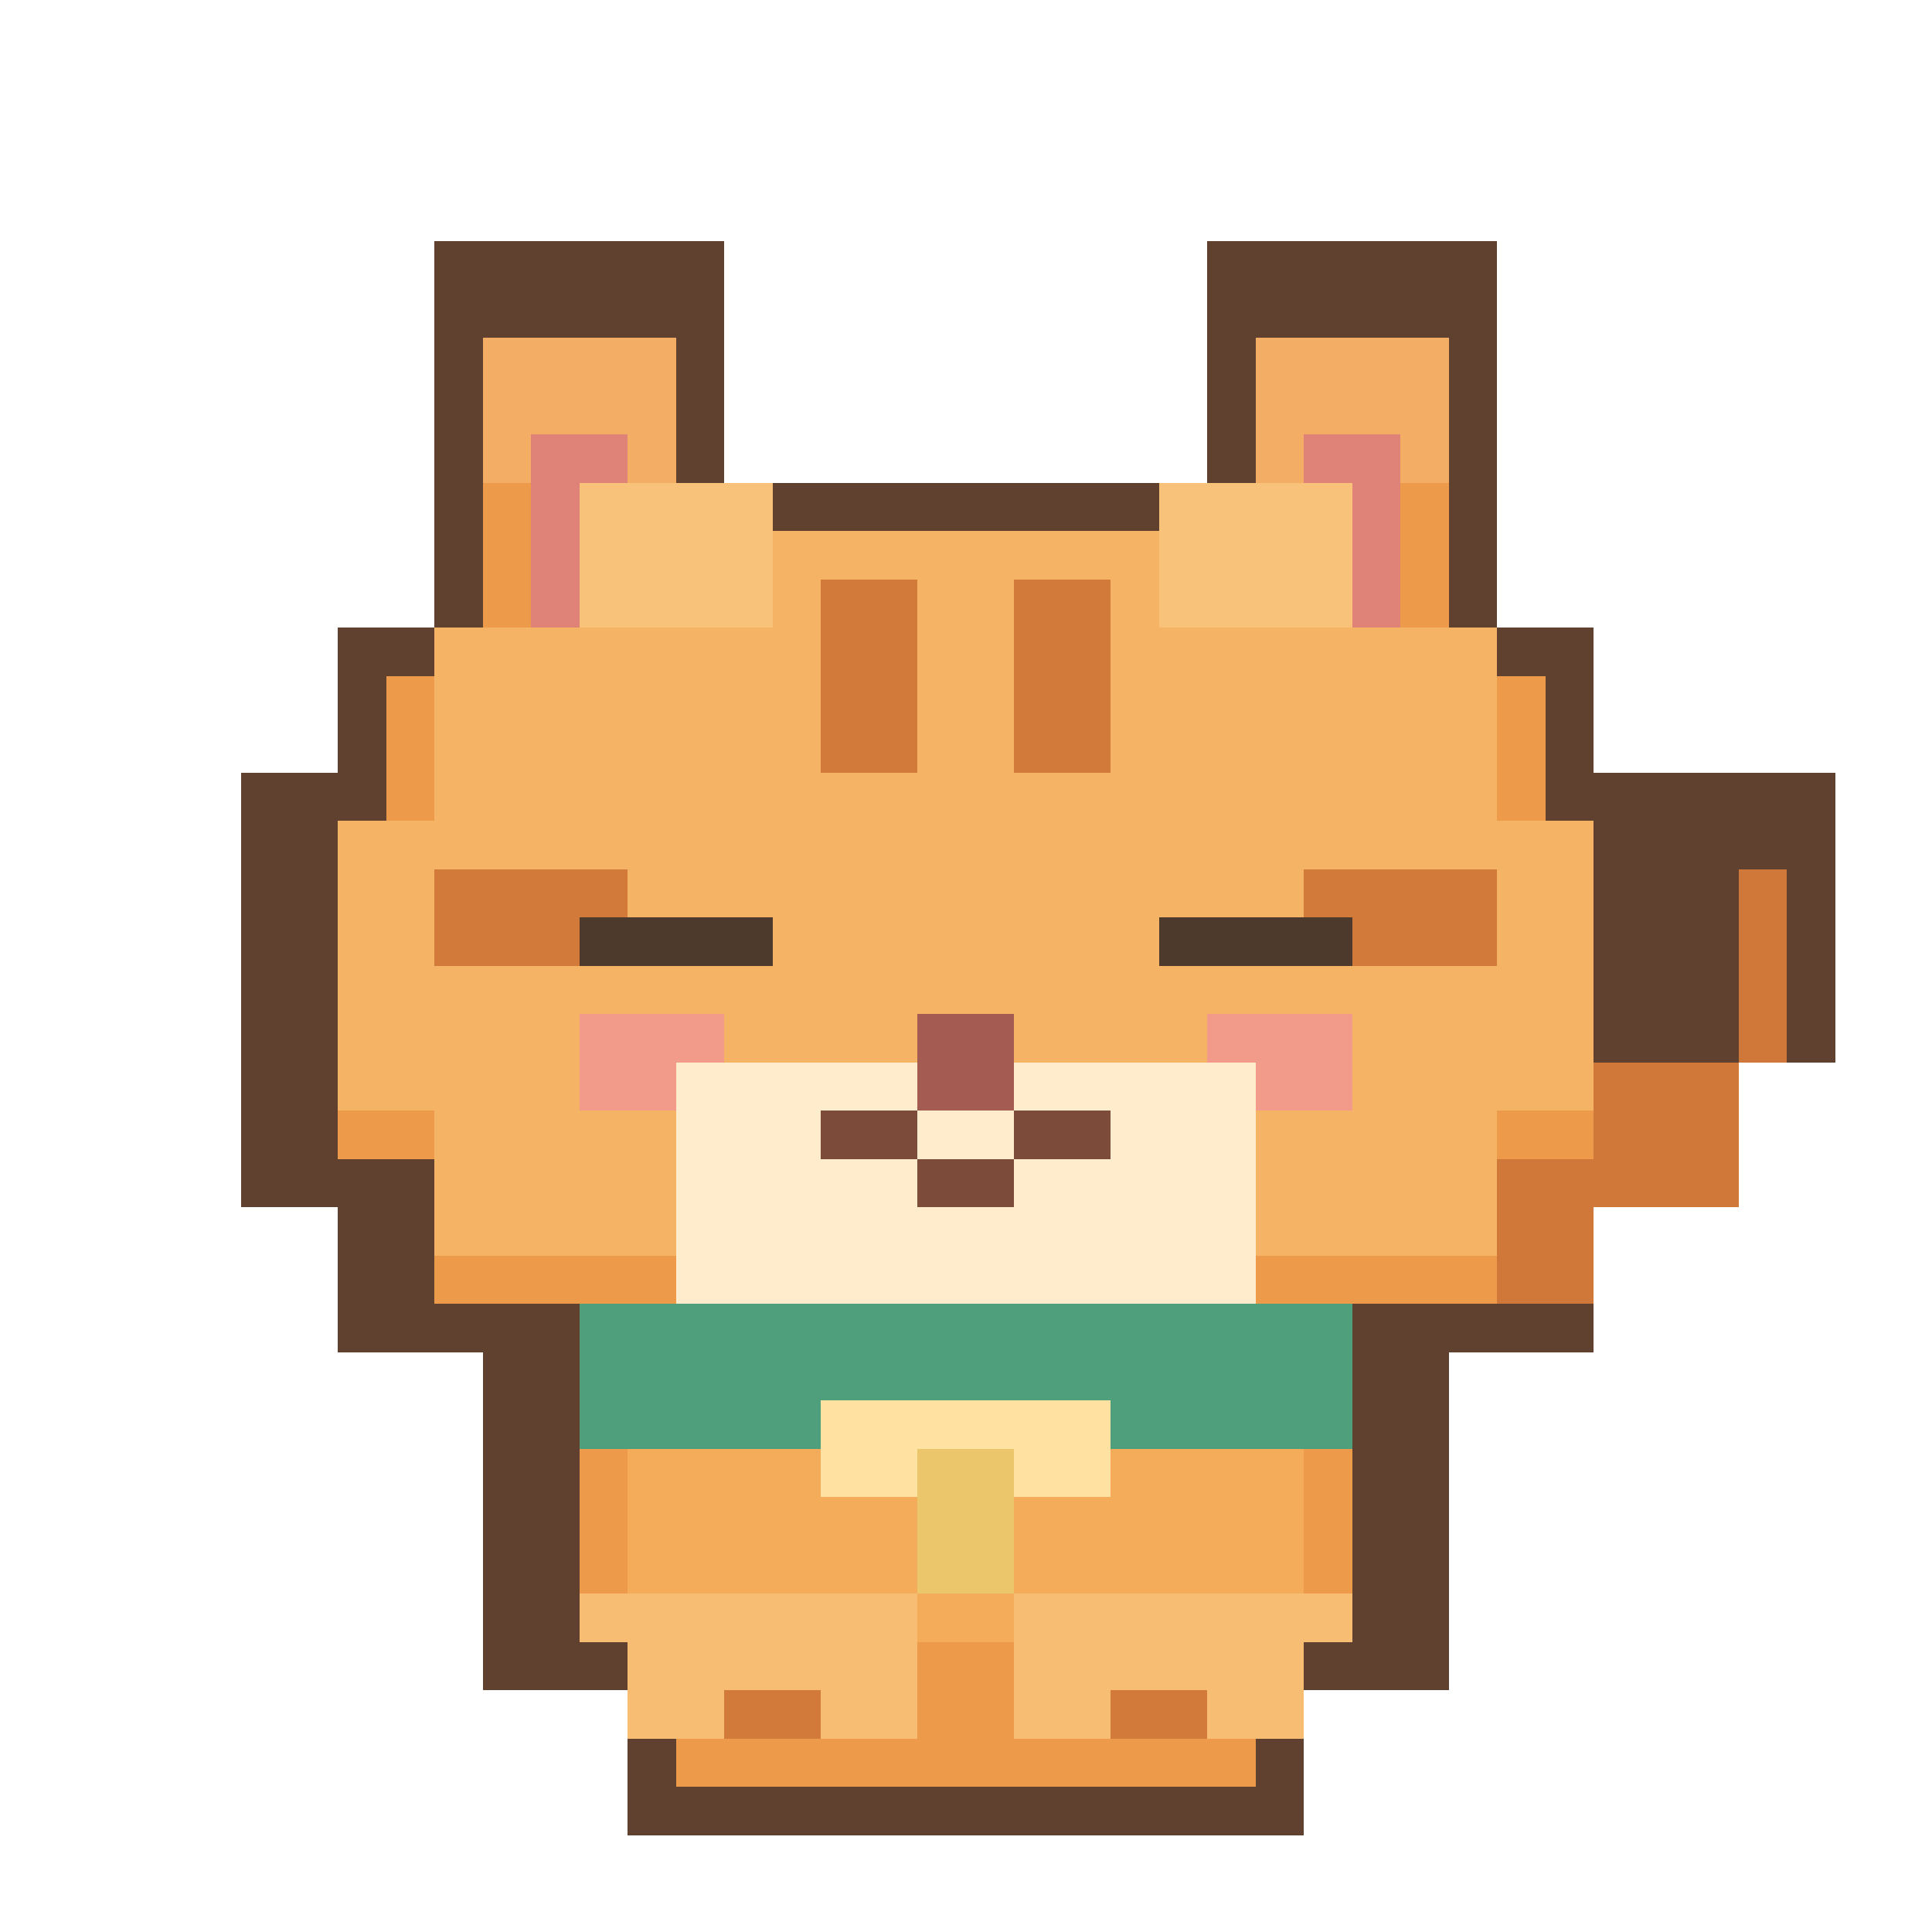
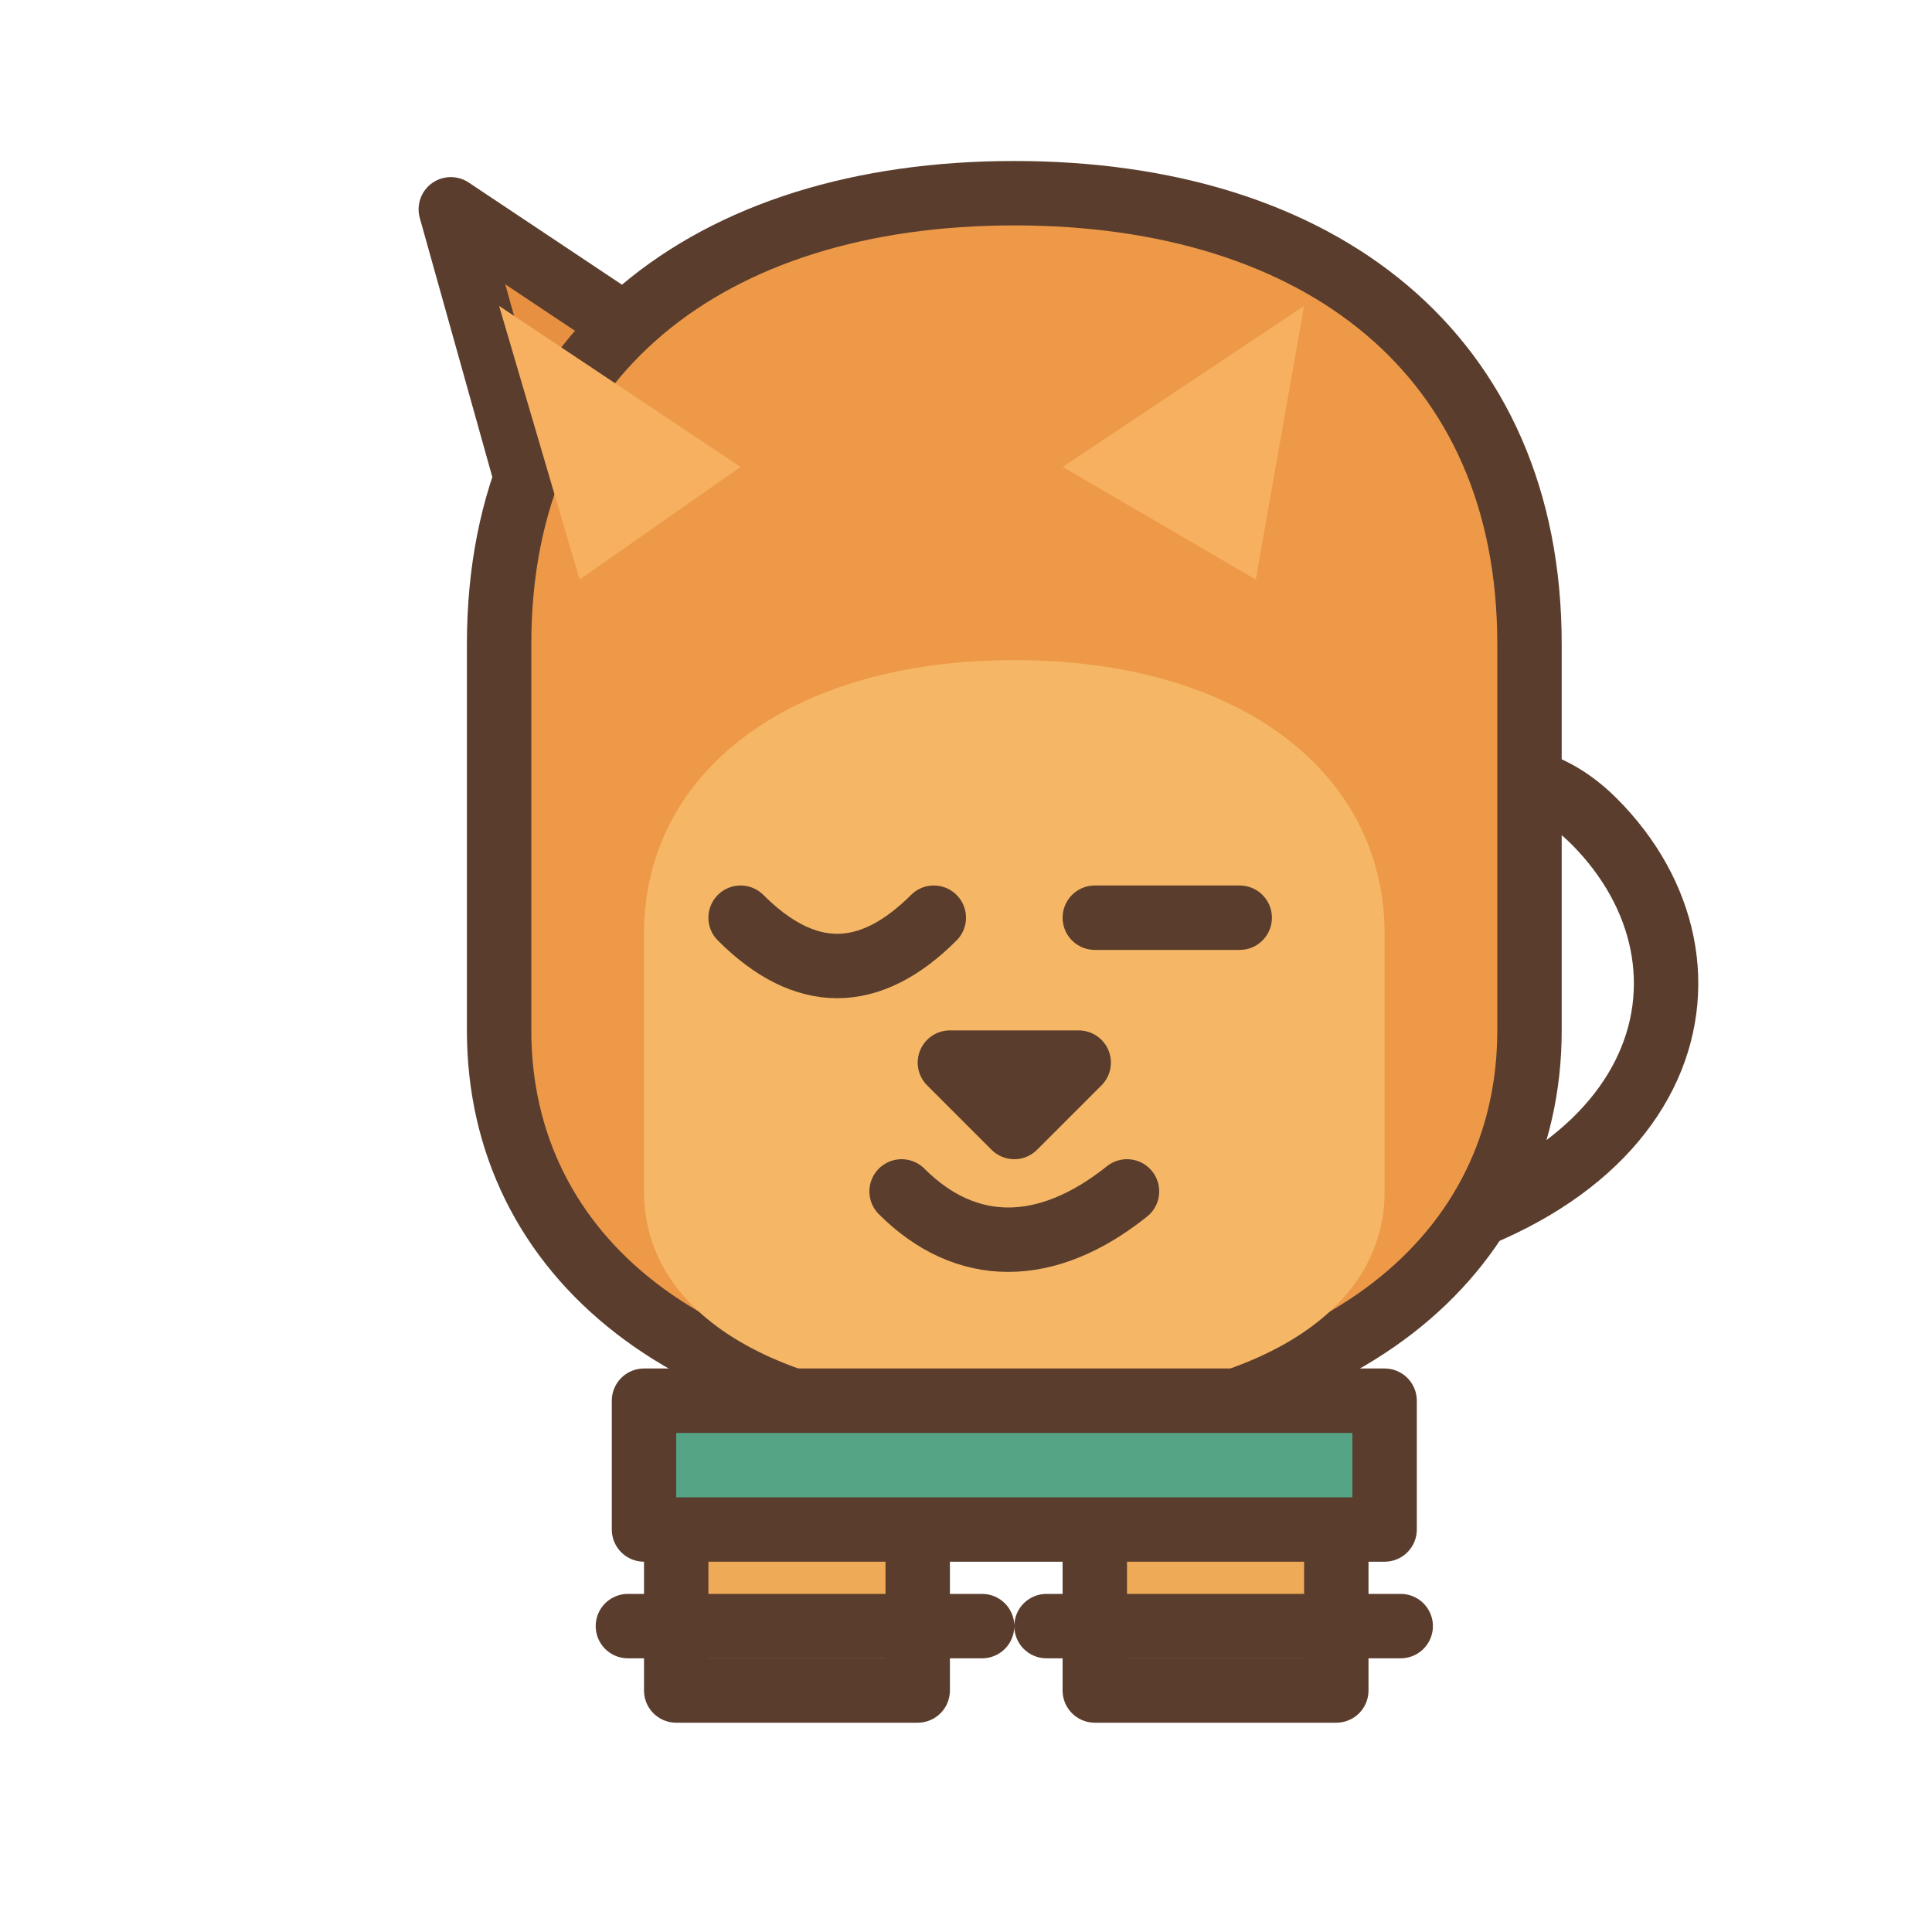
- <svg xmlns="http://www.w3.org/2000/svg" viewBox="0 0 40 40" shape-rendering="crispEdges" aria-label="像素橘猫">
-   <g fill="#60402e">
-     <path d="M28 27h5v-2h3v-3h2v-6h-3v5h-3v2h-4z" />
-     <path d="M9 5h6v5h10V5h6v8h2v3h2v9h-2v3h-3v7h-3v3H13v-3h-3v-7H7v-3H5v-9h2v-3h2z" />
+ <svg xmlns="http://www.w3.org/2000/svg" viewBox="0 0 120 120" aria-label="眨眼的小橘">
+   <g stroke="#5a3d2d" stroke-width="4" stroke-linejoin="round" stroke-linecap="round">
+     <path d="M82 78c22-3 26-18 17-27-7-7-16 1-12 8" fill="none" />
+     <path d="M35 38 28 13l21 14 22-14-4 27" fill="#e89041" />
+     <path d="M31 40c0-18 13-28 32-28s32 10 32 28v24c0 14-12 24-32 24S31 78 31 64z" fill="#ed9948" />
+     <path d="M40 58c0-10 9-17 23-17s23 7 23 17v16c0 8-9 13-23 13s-23-5-23-13z" fill="#f5b765" stroke="none" />
+     <path d="M46 57c4 4 8 4 12 0M68 57h9" fill="none" />
+     <path d="M59 66h8l-4 4zM56 74c4 4 9 4 14 0" fill="none" />
+     <path d="M42 92h15v13H42zM68 92h15v13H68z" fill="#efaa58" />
+     <path d="M39 101h22M65 101h22" fill="none" />
+     <path d="M40 87h46v8H40z" fill="#55a486" />
  </g>
-   <path d="M30 27h3v-2h3v-3h1v-4h-1v4h-3v2h-3z" fill="#d07839" />
-   <path d="M10 7h4v6h12V7h4v7h2v3h1v7h-2v3h-3v7h-2v3H14v-3h-2v-7H9v-3H7v-7h1v-3h2z" fill="#ed9a4b" />
-   <path d="M10 7h4v3h-4zm16 0h4v3h-4z" fill="#f3ad64" />
-   <path d="M11 9h2v4h-2zm16 0h2v4h-2z" fill="#df8378" />
-   <path d="M13 11h14v2h4v4h2v6h-2v3H9v-3H7v-6h2v-4h4z" fill="#f5b366" />
-   <path d="M12 10h4v3h-4zm12 0h4v3h-4z" fill="#f9c27a" />
-   <path d="M17 12h2v4h-2zm4 0h2v4h-2zM9 18h4v2H9zm18 0h4v2h-4z" fill="#d17a3a" />
-   <path d="M12 21h3v2h-3zm13 0h3v2h-3z" fill="#f29b8b" />
-   <path d="M14 22h12v5H14z" fill="#ffeccc" />
-   <path d="M12 19h4v1h-4zm12 0h4v1h-4z" fill="#4e392d" />
-   <path d="M19 21h2v2h-2z" fill="#a35b52" />
-   <path d="M17 23h2v1h-2zm4 0h2v1h-2zm-2 1h2v1h-2z" fill="#7c4b39" />
-   <path d="M12 27h16v3H12z" fill="#4f9e7c" />
-   <path d="M13 30h14v4H13z" fill="#f4ab5a" />
-   <path d="M17 29h6v2h-6z" fill="#ffe1a2" />
-   <path d="M19 30h2v3h-2z" fill="#ecc66a" />
-   <path d="M12 33h7v3h-6v-2h-1zm9 0h7v1h-1v2h-6z" fill="#f7bd72" />
-   <path d="M15 35h2v1h-2zm8 0h2v1h-2z" fill="#d17a3a" />
+   <path d="M36 36 31 19l15 10M78 36l3-17-15 10" fill="#f6b060" />
</svg>
